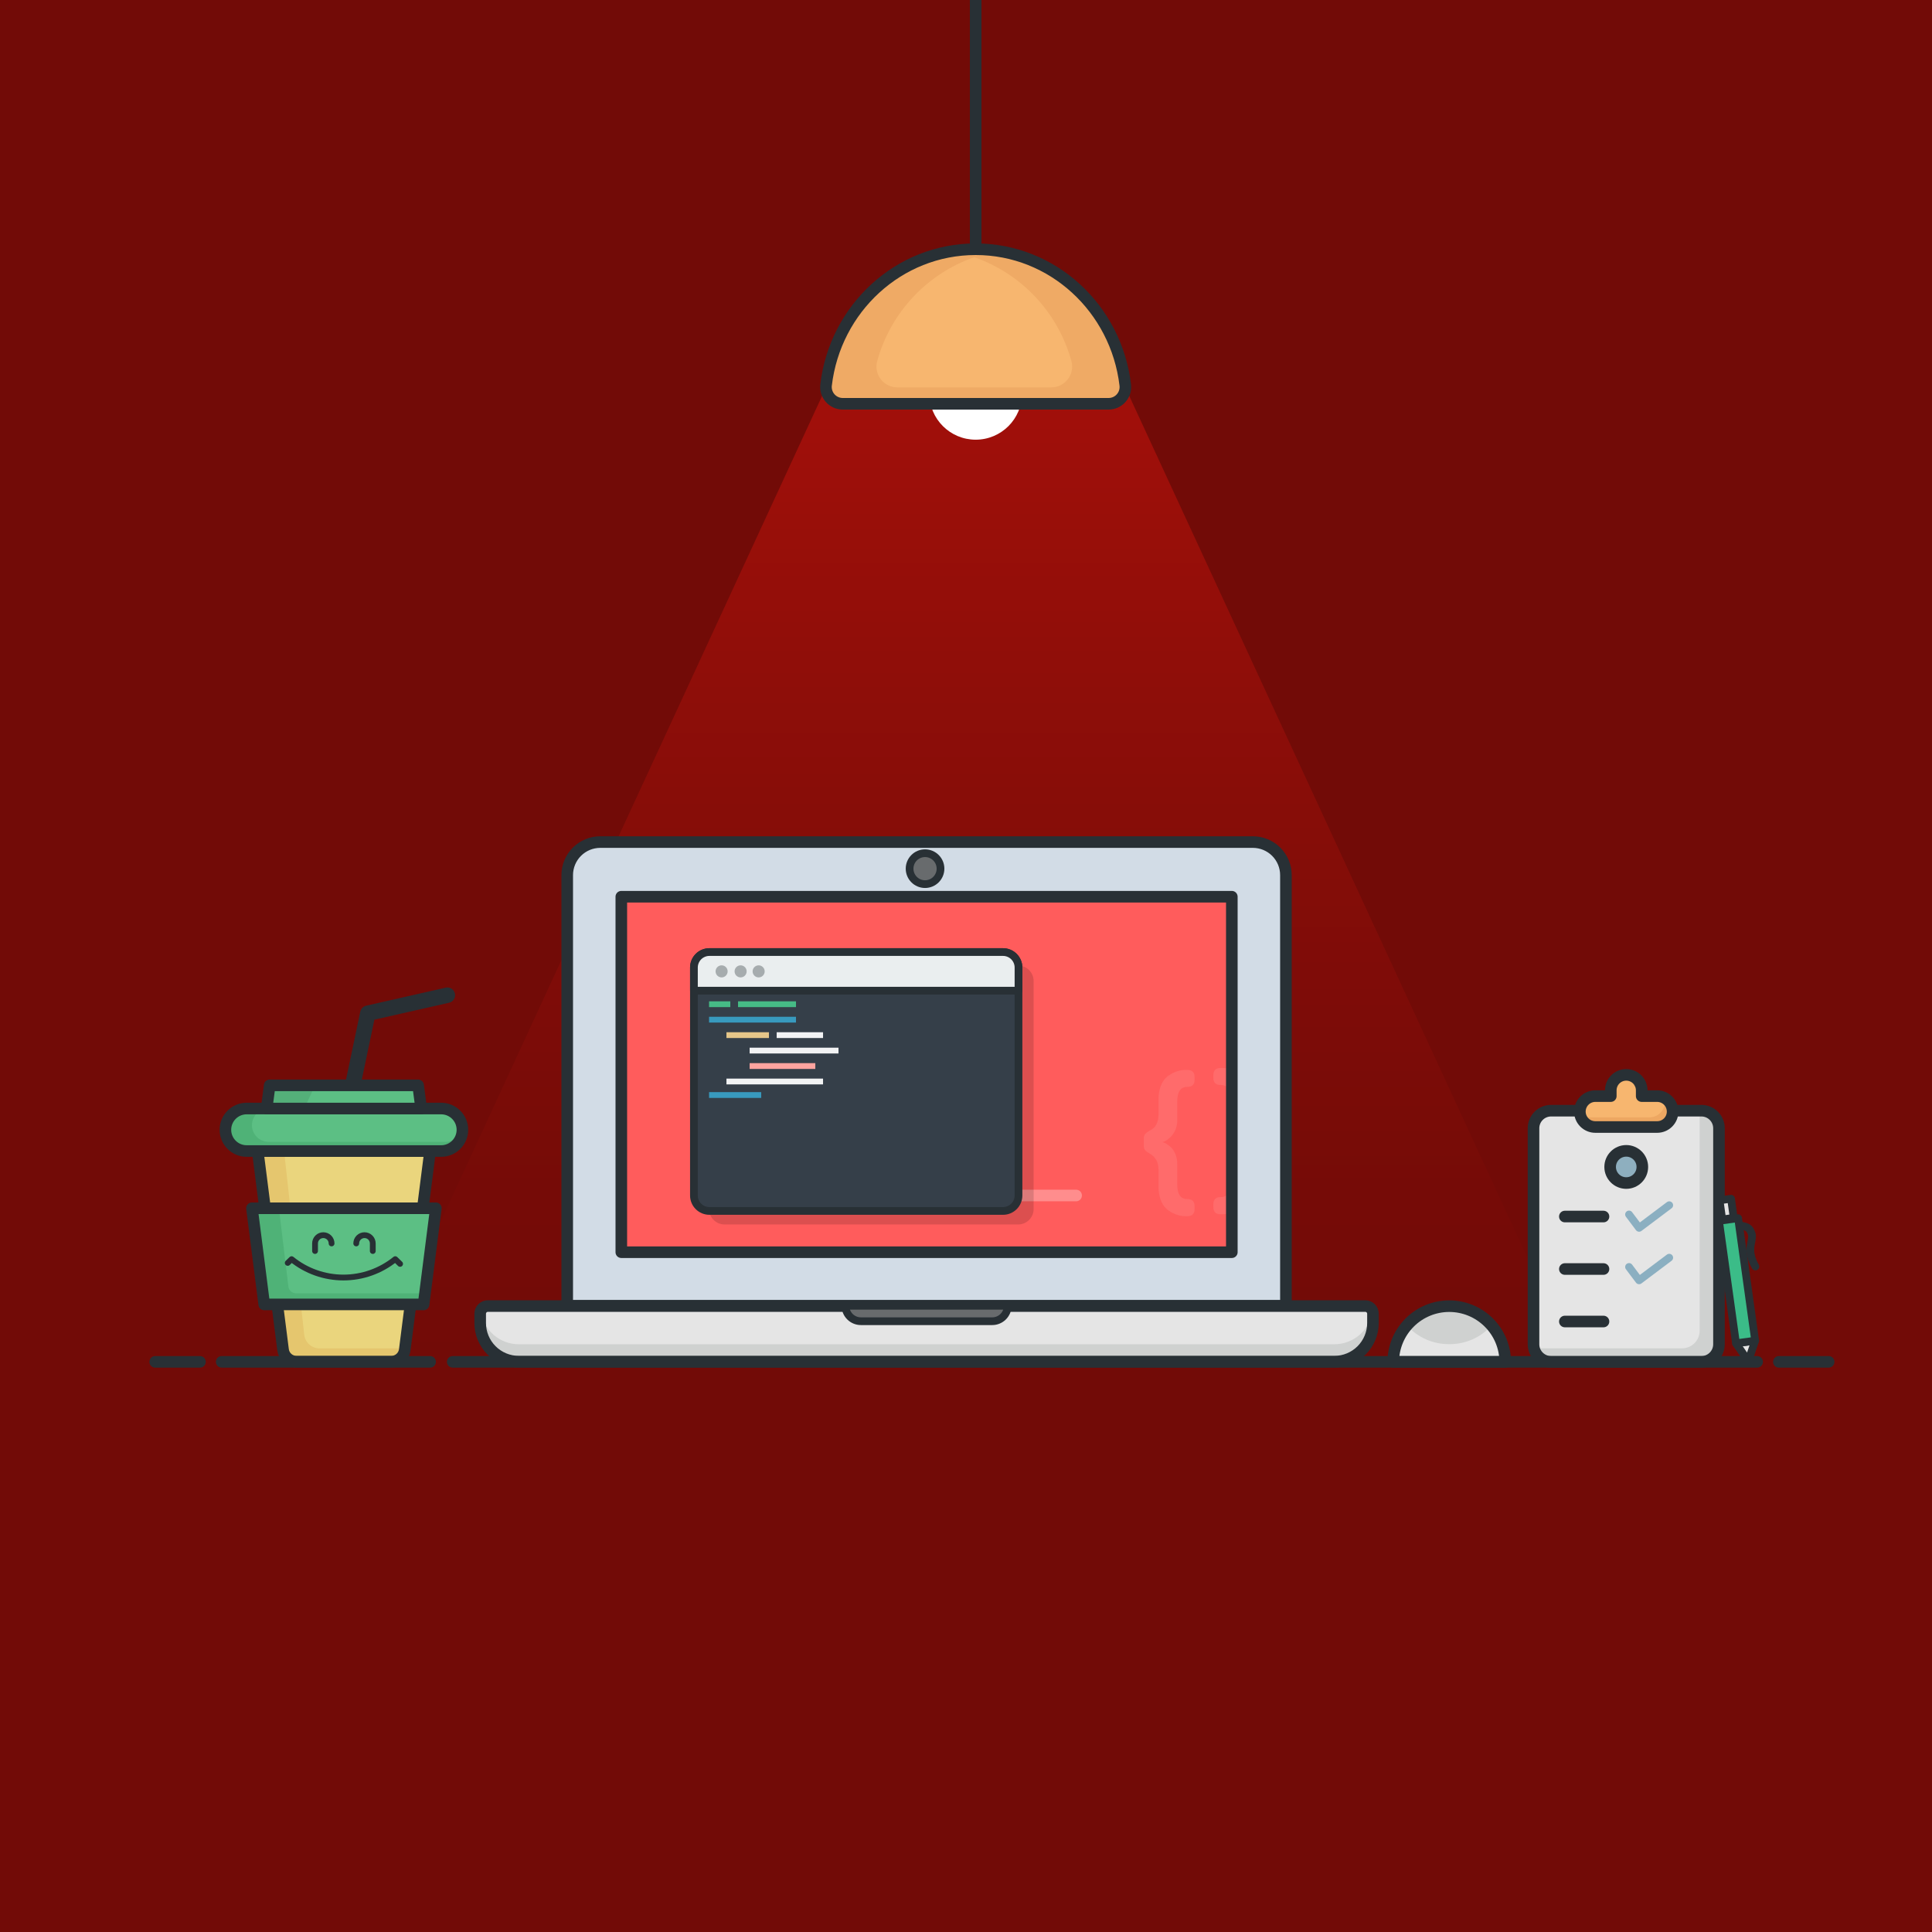
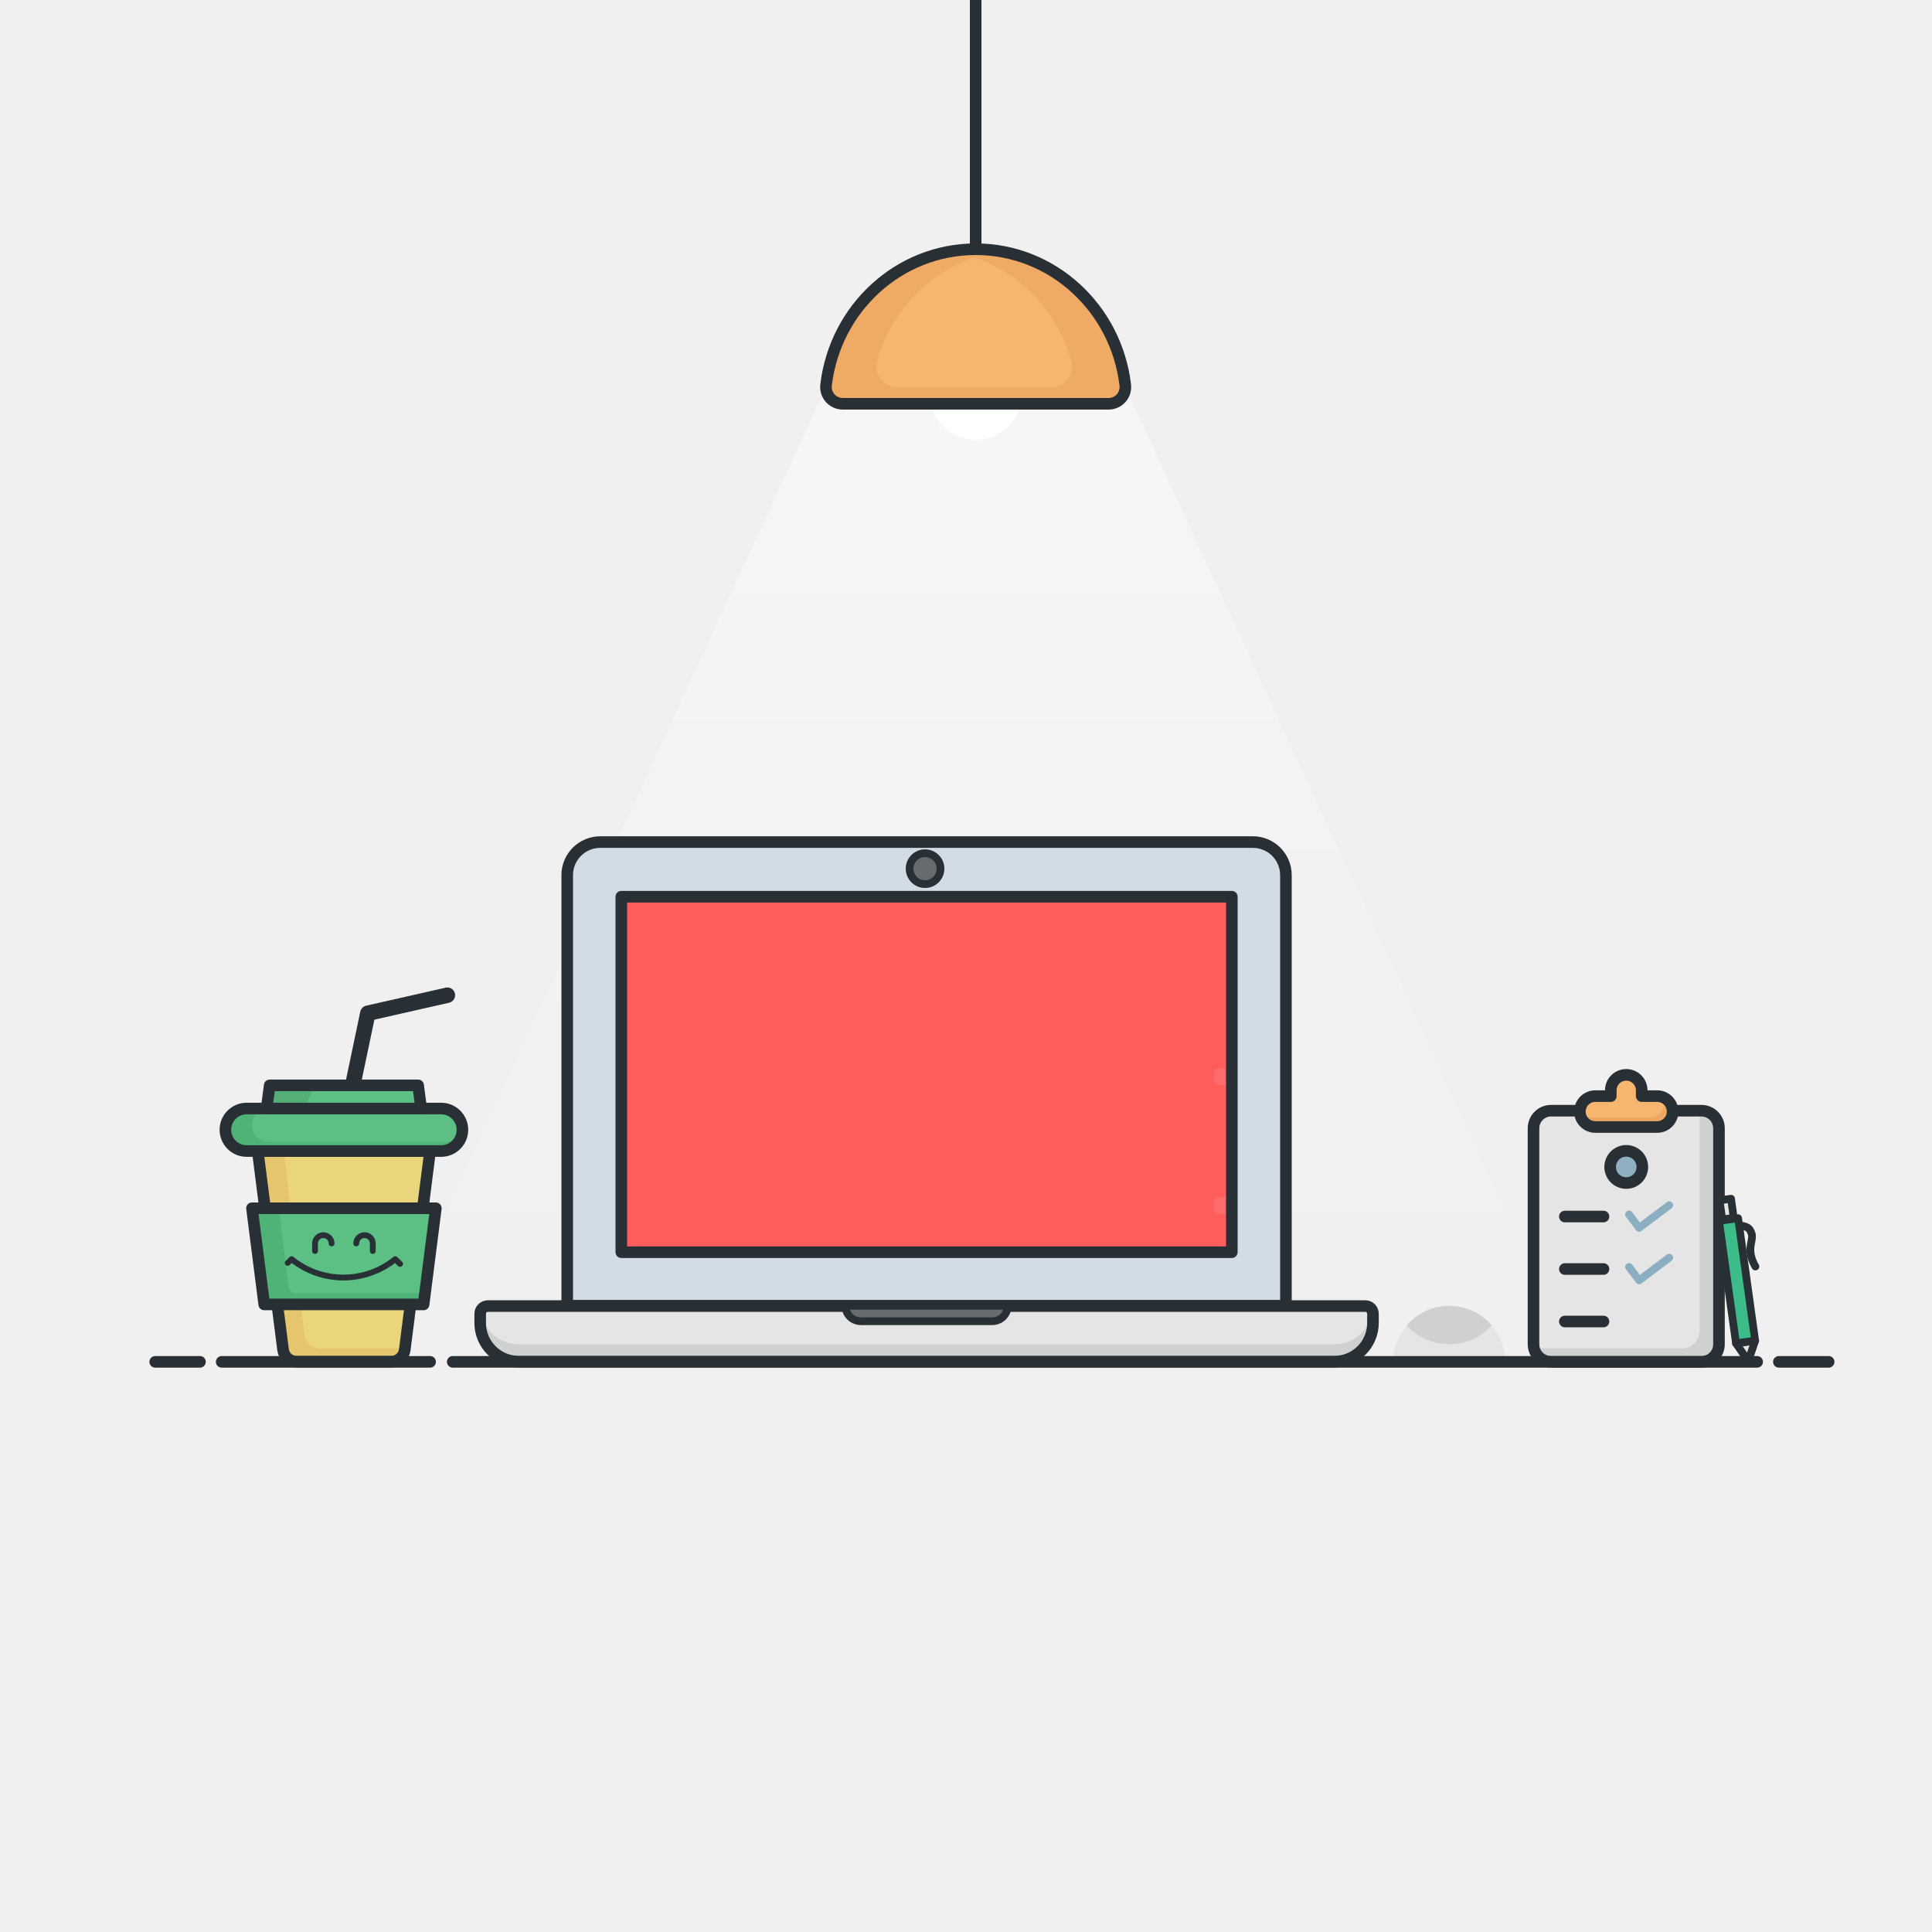
<svg xmlns="http://www.w3.org/2000/svg" width="1000" height="1000" viewBox="0 0 1000 1000" fill="none">
-   <g clip-path="url(#clip0_9_4537)">
-     <path d="M1000 0H0V1000H1000V0Z" fill="#720b07" />
-     <path style="mix-blend-mode:overlay" opacity="0.43" d="M813.971 701.562H196.043L427.014 201.676H583L813.971 701.562Z" fill="url(#paint0_linear_9_4537)" />
+   <g clip-path="url(#clip0_351_692)">
+     <path d="M1000 0H0V1000H1000V0Z" />
+     <path style="mix-blend-mode:overlay" opacity="0.43" d="M813.971 701.562H196.043L427.014 201.676H583L813.971 701.562Z" fill="url(#paint0_linear_351_692)" />
    <path d="M182.562 561.774L190.394 524.448L231.562 515.115" stroke="#283035" stroke-width="8" stroke-linecap="round" stroke-linejoin="round" />
-     <path d="M153.455 704.786H202.555C204.258 704.787 205.903 704.166 207.181 703.04C208.46 701.914 209.284 700.361 209.499 698.672L222.614 595.771H133.4L146.516 698.672C146.731 700.36 147.555 701.913 148.832 703.038C150.109 704.164 151.753 704.785 153.455 704.786Z" fill="#EAD57D" />
+     <path d="M153.455 704.786H202.555C204.258 704.787 205.903 704.166 207.181 703.04C208.46 701.914 209.284 700.361 209.499 698.672L222.614 595.771H133.4L146.516 698.672C146.731 700.36 147.554 701.913 148.832 703.038C150.109 704.164 151.753 704.785 153.455 704.786V704.786Z" fill="#EAD57D" />
    <path d="M147.048 595.774L157.454 690.808C157.668 692.763 158.596 694.571 160.061 695.883C161.525 697.196 163.422 697.922 165.389 697.922H209.6L209.505 698.672C209.29 700.362 208.466 701.915 207.187 703.041C205.909 704.167 204.264 704.787 202.561 704.787H153.461C151.758 704.787 150.113 704.166 148.835 703.04C147.557 701.915 146.733 700.362 146.518 698.672L133.4 595.774H147.048Z" fill="#E5C66E" />
-     <path d="M153.455 704.786H202.555C204.258 704.787 205.903 704.166 207.181 703.04C208.46 701.914 209.284 700.361 209.499 698.672L222.614 595.771H133.4L146.516 698.672C146.731 700.36 147.555 701.913 148.832 703.038C150.109 704.164 151.753 704.785 153.455 704.786V704.786Z" stroke="#283035" stroke-width="6" stroke-linecap="round" stroke-linejoin="round" />
+     <path d="M153.455 704.786H202.555C204.258 704.787 205.903 704.166 207.181 703.04C208.46 701.914 209.284 700.361 209.499 698.672L222.614 595.771H133.4L146.516 698.672C146.731 700.36 147.554 701.913 148.832 703.038C150.109 704.164 151.753 704.785 153.455 704.786V704.786Z" stroke="#283035" stroke-width="6" stroke-linecap="round" stroke-linejoin="round" />
    <path d="M219.25 675.164L225.593 625.396H130.42L136.763 675.164H219.25Z" fill="#5CBF84" />
    <path d="M219.25 675.164L225.593 625.396H130.42L136.763 675.164H219.25Z" fill="#4FB277" />
    <path d="M218.856 669.414L224.175 625.396H144.367L149.267 665.921C149.384 666.884 149.849 667.771 150.575 668.414C151.301 669.058 152.238 669.413 153.208 669.414H218.856Z" fill="#5CBF84" />
    <path d="M219.25 675.164L225.593 625.396H130.42L136.763 675.164H219.25Z" stroke="#283035" stroke-width="6" stroke-linecap="round" stroke-linejoin="round" />
    <path d="M127.668 595.773H228.346C234.421 595.773 239.346 590.849 239.346 584.773C239.346 578.698 234.421 573.773 228.346 573.773H127.668C121.593 573.773 116.668 578.698 116.668 584.773C116.668 590.849 121.593 595.773 127.668 595.773Z" fill="#5CBF84" />
    <path d="M127.668 595.773H228.346C234.421 595.773 239.346 590.849 239.346 584.773C239.346 578.698 234.421 573.773 228.346 573.773H127.668C121.593 573.773 116.668 578.698 116.668 584.773C116.668 590.849 121.593 595.773 127.668 595.773Z" fill="#4FB277" />
    <path d="M139.044 591.023H230.72C235.483 591.023 239.345 587.162 239.345 582.398C239.345 577.635 235.483 573.773 230.72 573.773H139.044C134.281 573.773 130.419 577.635 130.419 582.398C130.419 587.162 134.281 591.023 139.044 591.023Z" fill="#5CBF84" />
    <path d="M127.668 595.773H228.346C234.421 595.773 239.346 590.849 239.346 584.773C239.346 578.698 234.421 573.773 228.346 573.773H127.668C121.593 573.773 116.668 578.698 116.668 584.773C116.668 590.849 121.593 595.773 127.668 595.773Z" stroke="#283035" stroke-width="6" stroke-linecap="round" stroke-linejoin="round" />
    <path d="M138.006 573.774H218.006L216.423 561.774H139.59L138.006 573.774Z" fill="#5CBF84" />
    <path d="M139.59 561.774H163.062L157.506 573.774H138.006L139.59 561.774Z" fill="#54AF79" />
    <path d="M138.006 573.774H218.006L216.423 561.774H139.59L138.006 573.774Z" stroke="#283035" stroke-width="6" stroke-linecap="round" stroke-linejoin="round" />
-     <path d="M310.7 435.853H648.478C653.017 435.853 657.369 437.656 660.579 440.865C663.788 444.074 665.591 448.427 665.591 452.966V675.853H293.591V452.965C293.591 448.427 295.394 444.075 298.602 440.866C301.811 437.657 306.162 435.854 310.7 435.853Z" fill="#D2DCE6" />
+     <path d="M310.7 435.853H648.478C653.017 435.853 657.369 437.656 660.579 440.865C663.788 444.074 665.591 448.427 665.591 452.966V675.853H293.591V452.965C293.591 448.427 295.394 444.075 298.602 440.866C301.811 437.657 306.162 435.854 310.7 435.853V435.853Z" fill="#D2DCE6" />
    <path d="M310.7 435.853H648.478C653.017 435.853 657.369 437.656 660.579 440.865C663.788 444.074 665.591 448.427 665.591 452.966V675.853H293.591V452.965C293.591 448.427 295.394 444.075 298.602 440.866C301.811 437.657 306.162 435.854 310.7 435.853V435.853Z" stroke="#283035" stroke-width="6" stroke-linecap="round" stroke-linejoin="round" />
    <path d="M637.591 648.136V464.136H321.591V648.136H637.591Z" fill="#FF5C5C" />
-     <path opacity="0.3" d="M505.007 618.781H557.007" stroke="white" stroke-width="6" stroke-linecap="round" stroke-linejoin="round" />
    <g opacity="0.3">
      <path opacity="0.3" d="M631.78 561.585C632.781 561.522 633.774 561.798 634.599 562.368C635.423 562.938 636.032 563.77 636.327 564.728V553.273C635.229 552.952 634.091 552.787 632.947 552.781H631.78C629.264 552.781 628.006 554.039 628.007 556.554V557.9C628.007 560.327 629.264 561.585 631.78 561.585Z" fill="white" />
      <path opacity="0.3" d="M636.327 616.494C636.027 617.448 635.416 618.273 634.592 618.838C633.767 619.404 632.778 619.677 631.78 619.614C629.264 619.614 628.006 620.871 628.007 623.386V624.734C628.007 627.249 629.265 628.506 631.78 628.507H632.947C634.091 628.502 635.229 628.336 636.327 628.015V616.494Z" fill="white" />
    </g>
    <path d="M637.591 648.136V464.136H321.591V648.136H637.591Z" stroke="#283035" stroke-width="6" stroke-linecap="round" stroke-linejoin="round" />
    <path d="M252.543 676H706.643C707.704 676 708.721 676.421 709.471 677.172C710.222 677.922 710.643 678.939 710.643 680V684.791C710.643 690.095 708.536 695.182 704.785 698.933C701.034 702.684 695.947 704.791 690.643 704.791H268.543C263.239 704.791 258.152 702.684 254.401 698.933C250.65 695.182 248.543 690.095 248.543 684.791V680C248.543 678.939 248.964 677.922 249.715 677.172C250.465 676.421 251.482 676 252.543 676Z" fill="#E5E5E5" />
-     <path d="M690.639 695.787H268.539C263.743 695.784 259.108 694.056 255.48 690.919C251.852 687.782 249.474 683.445 248.778 678.7C248.627 679.117 248.548 679.557 248.543 680V684.791C248.543 690.096 250.65 695.183 254.401 698.933C258.152 702.684 263.239 704.791 268.543 704.791H690.643C695.947 704.791 701.034 702.684 704.785 698.933C708.536 695.183 710.643 690.096 710.643 684.791V680C710.638 679.557 710.559 679.117 710.408 678.7C709.712 683.447 707.332 687.785 703.703 690.922C700.073 694.059 695.436 695.786 690.639 695.787Z" fill="#CFD1D0" />
+     <path d="M690.639 695.787H268.539C263.743 695.784 259.108 694.056 255.48 690.919C251.852 687.782 249.474 683.445 248.778 678.7C248.627 679.117 248.548 679.557 248.543 680V684.791C248.543 690.096 250.65 695.183 254.401 698.933C258.152 702.684 263.239 704.791 268.543 704.791H690.643C695.947 704.791 701.034 702.684 704.785 698.933C708.536 695.183 710.643 690.096 710.643 684.791V680C710.638 679.557 710.559 679.117 710.408 678.7C709.712 683.447 707.332 687.785 703.703 690.922C700.073 694.059 695.436 695.786 690.639 695.787V695.787Z" fill="#CFD1D0" />
    <path d="M252.543 676H706.643C707.704 676 708.721 676.421 709.471 677.172C710.222 677.922 710.643 678.939 710.643 680V684.791C710.643 690.095 708.536 695.182 704.785 698.933C701.034 702.684 695.947 704.791 690.643 704.791H268.543C263.239 704.791 258.152 702.684 254.401 698.933C250.65 695.182 248.543 690.095 248.543 684.791V680C248.543 678.939 248.964 677.922 249.715 677.172C250.465 676.421 251.482 676 252.543 676Z" stroke="#283035" stroke-width="6" stroke-linecap="round" stroke-linejoin="round" />
    <path d="M437.591 675.854H521.591C521.591 677.975 520.748 680.01 519.248 681.51C517.748 683.011 515.713 683.854 513.591 683.854H445.591C443.469 683.854 441.434 683.011 439.934 681.51C438.434 680.01 437.591 677.975 437.591 675.854Z" fill="#686B6D" />
    <path d="M437.591 675.854H521.591C521.591 677.975 520.748 680.01 519.248 681.51C517.748 683.011 515.713 683.854 513.591 683.854H445.591C443.469 683.854 441.434 683.011 439.934 681.51C438.434 680.01 437.591 677.975 437.591 675.854Z" stroke="#283035" stroke-width="4" stroke-linecap="round" stroke-linejoin="round" />
    <path d="M478.804 457.619C483.222 457.619 486.804 454.037 486.804 449.619C486.804 445.201 483.222 441.619 478.804 441.619C474.386 441.619 470.804 445.201 470.804 449.619C470.804 454.037 474.386 457.619 478.804 457.619Z" fill="#686B6D" />
    <path d="M478.804 457.619C483.222 457.619 486.804 454.037 486.804 449.619C486.804 445.201 483.222 441.619 478.804 441.619C474.386 441.619 470.804 445.201 470.804 449.619C470.804 454.037 474.386 457.619 478.804 457.619Z" stroke="#283035" stroke-width="4" stroke-linecap="round" stroke-linejoin="round" />
-     <path d="M721.134 704.886C721.179 697.227 724.253 689.897 729.685 684.497C735.116 679.097 742.464 676.066 750.123 676.066C757.783 676.066 765.131 679.097 770.562 684.497C775.994 689.897 779.068 697.227 779.113 704.886H721.134Z" fill="#E5E5E5" />
-     <path d="M750.124 695.729C754.27 695.769 758.376 694.92 762.166 693.241C765.957 691.562 769.344 689.09 772.1 685.993C769.381 682.826 766.009 680.285 762.216 678.542C758.423 676.8 754.298 675.897 750.123 675.897C745.949 675.897 741.824 676.8 738.031 678.542C734.238 680.285 730.866 682.826 728.147 685.993C730.903 689.091 734.29 691.562 738.081 693.241C741.872 694.921 745.978 695.769 750.124 695.729Z" fill="#CFD1D0" />
-     <path d="M721.134 704.886C721.179 697.227 724.253 689.897 729.685 684.497C735.116 679.097 742.464 676.066 750.123 676.066C757.783 676.066 765.131 679.097 770.562 684.497C775.994 689.897 779.068 697.227 779.113 704.886H721.134Z" stroke="#283035" stroke-width="6" stroke-linecap="round" stroke-linejoin="round" />
-     <g style="mix-blend-mode:multiply" opacity="0.14">
-       <path d="M526.999 499.781H375.015C370.592 499.781 367.007 503.367 367.007 507.789V625.773C367.007 630.196 370.592 633.781 375.015 633.781H526.999C531.422 633.781 535.007 630.196 535.007 625.773V507.789C535.007 503.367 531.422 499.781 526.999 499.781Z" fill="black" />
-     </g>
-     <path d="M519.166 492.781H367.182C362.759 492.781 359.174 496.367 359.174 500.789V618.773C359.174 623.196 362.759 626.781 367.182 626.781H519.166C523.589 626.781 527.174 623.196 527.174 618.773V500.789C527.174 496.367 523.589 492.781 519.166 492.781Z" fill="#353F49" />
-     <path d="M519.166 492.781H367.182C362.759 492.781 359.174 496.367 359.174 500.789V618.773C359.174 623.196 362.759 626.781 367.182 626.781H519.166C523.589 626.781 527.174 623.196 527.174 618.773V500.789C527.174 496.367 523.589 492.781 519.166 492.781Z" stroke="#283035" stroke-width="4" stroke-linecap="round" stroke-linejoin="round" />
-     <path d="M367.181 492.781H519.166C521.29 492.781 523.327 493.625 524.829 495.127C526.33 496.629 527.174 498.665 527.174 500.789V512.781H359.174V500.789C359.174 498.666 360.018 496.629 361.519 495.127C363.021 493.625 365.057 492.782 367.181 492.781Z" fill="#EAEEEF" />
-     <path d="M367.181 492.781H519.166C521.29 492.781 523.327 493.625 524.829 495.127C526.33 496.629 527.174 498.665 527.174 500.789V512.781H359.174V500.789C359.174 498.666 360.018 496.629 361.519 495.127C363.021 493.625 365.057 492.782 367.181 492.781Z" stroke="#283035" stroke-width="4" stroke-linecap="round" stroke-linejoin="round" />
-     <path opacity="0.35" d="M373.507 505.906C375.233 505.906 376.632 504.507 376.632 502.781C376.632 501.055 375.233 499.656 373.507 499.656C371.781 499.656 370.382 501.055 370.382 502.781C370.382 504.507 371.781 505.906 373.507 505.906Z" fill="#283035" />
-     <path opacity="0.35" d="M383.34 505.906C385.066 505.906 386.465 504.507 386.465 502.781C386.465 501.055 385.066 499.656 383.34 499.656C381.614 499.656 380.215 501.055 380.215 502.781C380.215 504.507 381.614 505.906 383.34 505.906Z" fill="#283035" />
-     <path opacity="0.35" d="M392.674 505.906C394.4 505.906 395.799 504.507 395.799 502.781C395.799 501.055 394.4 499.656 392.674 499.656C390.948 499.656 389.549 501.055 389.549 502.781C389.549 504.507 390.948 505.906 392.674 505.906Z" fill="#283035" />
-     <path d="M367.007 519.781H378.007" stroke="#46BB86" stroke-width="3" stroke-miterlimit="10" />
-     <path d="M382.007 519.781H412.007" stroke="#46BB86" stroke-width="3" stroke-miterlimit="10" />
-     <path d="M367.007 527.781H412.007" stroke="#389ABE" stroke-width="3" stroke-miterlimit="10" />
-     <path d="M376.007 535.781H398.007" stroke="#E5C689" stroke-width="3" stroke-miterlimit="10" />
-     <path d="M402.007 535.781H426.007" stroke="#F2F3F4" stroke-width="3" stroke-miterlimit="10" />
-     <path d="M388.007 543.781H434.007" stroke="#F2F3F4" stroke-width="3" stroke-miterlimit="10" />
-     <path d="M388.007 551.781H422.007" stroke="#FFA49F" stroke-width="3" stroke-miterlimit="10" />
-     <path d="M376.007 559.781H426.007" stroke="#F2F3F4" stroke-width="3" stroke-miterlimit="10" />
-     <path d="M367.007 566.781H394.007" stroke="#389ABE" stroke-width="3" stroke-miterlimit="10" />
-     <g opacity="0.3">
-       <path opacity="0.3" d="M599.643 605.522C599.643 601.57 598.115 598.786 595.061 597.079C592.905 595.911 592.007 595.012 592.007 592.947V589.447C592.007 587.022 593.085 586.483 594.971 585.225C598.115 583.878 599.643 581.004 599.643 576.692V569.056C599.643 562.948 601.888 558.456 605.122 556.57C607.541 554.845 610.417 553.876 613.386 553.785H614.554C617.069 553.785 618.326 555.043 618.327 557.558V558.9C618.327 561.325 617.069 562.583 614.554 562.583C611.054 562.583 609.344 565.098 609.344 570.218V579.65C609.433 581.94 608.862 584.207 607.7 586.182C606.538 588.157 604.832 589.756 602.787 590.789L601.978 591.058V591.238C602.9 591.51 603.756 591.969 604.493 592.586C606.739 593.932 609.344 597.077 609.344 602.556V613.066C609.344 618.096 611.051 620.612 614.554 620.612C617.069 620.612 618.326 621.869 618.327 624.384V625.732C618.327 628.247 617.069 629.505 614.554 629.505H613.386C610.417 629.415 607.541 628.445 605.122 626.72C601.888 624.834 599.643 620.253 599.643 614.234V605.522Z" fill="white" />
-     </g>
-     <path d="M148.923 653.683L150.923 651.737C158.512 657.889 167.985 661.246 177.755 661.246C187.525 661.246 196.998 657.889 204.587 651.737L207.087 654.181" stroke="#283035" stroke-width="3" stroke-linecap="round" stroke-linejoin="round" />
+     <path d="M721.134 704.886C721.179 697.227 724.253 689.897 729.685 684.497C735.117 679.097 742.464 676.066 750.124 676.066C757.783 676.066 765.131 679.097 770.562 684.497C775.994 689.897 779.068 697.227 779.113 704.886H721.134Z" fill="#E5E5E5" />
+     <path d="M750.124 695.729C754.27 695.769 758.376 694.92 762.166 693.241C765.957 691.562 769.344 689.09 772.1 685.993C769.381 682.826 766.009 680.285 762.216 678.542C758.423 676.8 754.298 675.897 750.123 675.897C745.949 675.897 741.824 676.8 738.031 678.542C734.238 680.285 730.866 682.826 728.147 685.993C730.903 689.091 734.29 691.562 738.081 693.241C741.872 694.921 745.978 695.769 750.124 695.729V695.729Z" fill="#CFD1D0" />
+     <path d="M148.923 653.683L150.923 651.737C158.512 657.889 167.985 661.246 177.755 661.246C187.524 661.246 196.997 657.889 204.587 651.737L207.087 654.181" stroke="#283035" stroke-width="3" stroke-linecap="round" stroke-linejoin="round" />
    <path d="M171.624 643.6C171.624 642.465 171.173 641.376 170.37 640.573C169.567 639.77 168.478 639.319 167.343 639.319V639.319C166.208 639.319 165.119 639.77 164.316 640.573C163.513 641.376 163.062 642.465 163.062 643.6V647.521" stroke="#283035" stroke-width="3" stroke-linecap="round" stroke-linejoin="round" />
    <path d="M184.388 643.6C184.388 642.465 184.839 641.376 185.642 640.573C186.445 639.77 187.534 639.319 188.669 639.319V639.319C189.804 639.319 190.893 639.77 191.696 640.573C192.499 641.376 192.95 642.465 192.95 643.6V647.521" stroke="#283035" stroke-width="3" stroke-linecap="round" stroke-linejoin="round" />
    <path d="M908.467 693.92L898.562 695.298L904.893 704.513L908.467 693.92Z" fill="#E5E5E5" />
    <path d="M908.467 693.92L898.562 695.298L904.893 704.513L908.467 693.92Z" stroke="#283035" stroke-width="4" stroke-linecap="round" stroke-linejoin="round" />
    <path d="M880.641 574.886H802.841C797.815 574.886 793.741 578.96 793.741 583.986V695.786C793.741 700.812 797.815 704.886 802.841 704.886H880.641C885.667 704.886 889.741 700.812 889.741 695.786V583.986C889.741 578.96 885.667 574.886 880.641 574.886Z" fill="#E5E5E5" />
-     <path d="M880.641 574.886H879.488C879.654 575.574 879.739 576.278 879.741 576.986V688.786C879.741 691.199 878.782 693.514 877.076 695.22C875.369 696.927 873.054 697.886 870.641 697.886H794C794.472 699.878 795.603 701.652 797.208 702.922C798.813 704.192 800.8 704.884 802.847 704.886H880.647C883.06 704.886 885.375 703.927 887.082 702.22C888.788 700.514 889.747 698.199 889.747 695.786V583.986C889.747 582.79 889.511 581.606 889.054 580.502C888.596 579.398 887.925 578.394 887.08 577.549C886.234 576.704 885.23 576.034 884.125 575.577C883.02 575.12 881.837 574.885 880.641 574.886Z" fill="#CFD1D0" />
+     <path d="M880.641 574.886H879.488C879.654 575.574 879.739 576.278 879.741 576.986V688.786C879.741 691.199 878.782 693.514 877.076 695.22C875.369 696.927 873.054 697.886 870.641 697.886H794C794.472 699.878 795.603 701.652 797.208 702.922C798.813 704.192 800.8 704.884 802.847 704.886H880.647C883.06 704.886 885.375 703.927 887.082 702.22C888.788 700.514 889.747 698.199 889.747 695.786V583.986C889.747 582.79 889.511 581.606 889.054 580.502C888.596 579.398 887.925 578.394 887.08 577.549C886.234 576.704 885.23 576.034 884.125 575.577C883.02 575.12 881.837 574.885 880.641 574.886V574.886Z" fill="#CFD1D0" />
    <path d="M880.641 574.886H802.841C797.815 574.886 793.741 578.96 793.741 583.986V695.786C793.741 700.812 797.815 704.886 802.841 704.886H880.641C885.667 704.886 889.741 700.812 889.741 695.786V583.986C889.741 578.96 885.667 574.886 880.641 574.886Z" stroke="#283035" stroke-width="6" stroke-linecap="round" stroke-linejoin="round" />
-     <path d="M857.741 567.342H849.741V564.342C849.741 562.22 848.898 560.185 847.398 558.685C845.898 557.185 843.863 556.342 841.741 556.342C839.619 556.342 837.584 557.185 836.084 558.685C834.584 560.185 833.741 562.22 833.741 564.342V567.342H825.741C823.619 567.342 821.584 568.185 820.084 569.685C818.584 571.185 817.741 573.22 817.741 575.342C817.741 577.464 818.584 579.498 820.084 580.999C821.584 582.499 823.619 583.342 825.741 583.342H857.741C859.863 583.342 861.898 582.499 863.398 580.999C864.898 579.498 865.741 577.464 865.741 575.342C865.741 573.22 864.898 571.185 863.398 569.685C861.898 568.185 859.863 567.342 857.741 567.342Z" fill="#F7B66F" />
-     <path d="M861.458 568.262C861.783 569.447 861.829 570.691 861.593 571.898C861.357 573.104 860.846 574.239 860.099 575.215C859.352 576.191 858.389 576.981 857.286 577.523C856.183 578.066 854.97 578.346 853.741 578.342H821.741C820.446 578.342 819.17 578.027 818.024 577.423C818.481 579.12 819.485 580.62 820.88 581.69C822.275 582.759 823.983 583.34 825.741 583.342H857.741C859.528 583.34 861.264 582.74 862.67 581.637C864.076 580.534 865.073 578.992 865.501 577.256C865.929 575.521 865.763 573.692 865.03 572.062C864.297 570.432 863.04 569.094 861.458 568.262Z" fill="#EDA762" />
-     <path d="M845.741 559.342V562.342H849.479C849.2 561.261 848.698 560.251 848.006 559.376C847.313 558.502 846.445 557.781 845.458 557.262C845.644 557.94 845.739 558.639 845.741 559.342Z" fill="#EDA762" />
-     <path d="M857.741 567.342H849.741V564.342C849.741 562.22 848.898 560.185 847.398 558.685C845.898 557.185 843.863 556.342 841.741 556.342C839.619 556.342 837.584 557.185 836.084 558.685C834.584 560.185 833.741 562.22 833.741 564.342V567.342H825.741C823.619 567.342 821.584 568.185 820.084 569.685C818.584 571.185 817.741 573.22 817.741 575.342C817.741 577.464 818.584 579.498 820.084 580.999C821.584 582.499 823.619 583.342 825.741 583.342H857.741C859.863 583.342 861.898 582.499 863.398 580.999C864.898 579.498 865.741 577.464 865.741 575.342C865.741 573.22 864.898 571.185 863.398 569.685C861.898 568.185 859.863 567.342 857.741 567.342Z" stroke="#283035" stroke-width="6" stroke-linecap="round" stroke-linejoin="round" />
+     <path d="M857.741 567.342H849.741V564.342C849.741 562.22 848.898 560.185 847.398 558.685C845.897 557.185 843.863 556.342 841.741 556.342C839.619 556.342 837.584 557.185 836.084 558.685C834.584 560.185 833.741 562.22 833.741 564.342V567.342H825.741C823.619 567.342 821.584 568.185 820.084 569.685C818.584 571.185 817.741 573.22 817.741 575.342C817.741 577.464 818.584 579.498 820.084 580.999C821.584 582.499 823.619 583.342 825.741 583.342H857.741C859.863 583.342 861.897 582.499 863.398 580.999C864.898 579.498 865.741 577.464 865.741 575.342C865.741 573.22 864.898 571.185 863.398 569.685C861.897 568.185 859.863 567.342 857.741 567.342Z" fill="#F7B66F" />
+     <path d="M861.458 568.262C861.783 569.447 861.829 570.691 861.593 571.898C861.357 573.104 860.846 574.239 860.099 575.215C859.352 576.191 858.389 576.981 857.286 577.523C856.183 578.066 854.97 578.346 853.741 578.342H821.741C820.446 578.342 819.17 578.027 818.024 577.423C818.481 579.12 819.485 580.62 820.88 581.69C822.275 582.759 823.983 583.34 825.741 583.342H857.741C859.528 583.34 861.264 582.74 862.67 581.637C864.076 580.534 865.073 578.992 865.501 577.256C865.928 575.521 865.763 573.692 865.03 572.062C864.297 570.432 863.04 569.094 861.458 568.262Z" fill="#EDA762" />
+     <path d="M845.741 559.342V562.342H849.479C849.2 561.261 848.698 560.251 848.006 559.376C847.313 558.502 846.445 557.781 845.458 557.262C845.644 557.94 845.739 558.639 845.741 559.342V559.342Z" fill="#EDA762" />
+     <path d="M857.741 567.342H849.741V564.342C849.741 562.22 848.898 560.185 847.398 558.685C845.897 557.185 843.863 556.342 841.741 556.342C839.619 556.342 837.584 557.185 836.084 558.685C834.584 560.185 833.741 562.22 833.741 564.342V567.342H825.741C823.619 567.342 821.584 568.185 820.084 569.685C818.584 571.185 817.741 573.22 817.741 575.342C817.741 577.464 818.584 579.498 820.084 580.999C821.584 582.499 823.619 583.342 825.741 583.342H857.741C859.863 583.342 861.897 582.499 863.398 580.999C864.898 579.498 865.741 577.464 865.741 575.342C865.741 573.22 864.898 571.185 863.398 569.685C861.897 568.185 859.863 567.342 857.741 567.342Z" stroke="#283035" stroke-width="6" stroke-linecap="round" stroke-linejoin="round" />
    <path d="M841.741 612.342C846.343 612.342 850.074 608.611 850.074 604.009C850.074 599.407 846.343 595.676 841.741 595.676C837.139 595.676 833.408 599.407 833.408 604.009C833.408 608.611 837.139 612.342 841.741 612.342Z" fill="#8EAFBF" />
    <path d="M841.741 612.342C846.343 612.342 850.074 608.611 850.074 604.009C850.074 599.407 846.343 595.676 841.741 595.676C837.139 595.676 833.408 599.407 833.408 604.009C833.408 608.611 837.139 612.342 841.741 612.342Z" stroke="#283035" stroke-width="6" stroke-linecap="round" stroke-linejoin="round" />
    <path d="M809.964 629.676H829.964" stroke="#283035" stroke-width="6" stroke-linecap="round" stroke-linejoin="round" />
    <path d="M809.964 656.842H829.964" stroke="#283035" stroke-width="6" stroke-linecap="round" stroke-linejoin="round" />
    <path d="M809.964 684.009H829.964" stroke="#283035" stroke-width="6" stroke-linecap="round" stroke-linejoin="round" />
    <path d="M843.178 628.606L848.392 635.541L863.996 623.811" stroke="#8BAFC1" stroke-width="4" stroke-linecap="round" stroke-linejoin="round" />
    <path d="M843.178 655.772L848.392 662.708L863.996 650.977" stroke="#8BAFC1" stroke-width="4" stroke-linecap="round" stroke-linejoin="round" />
    <path d="M899.644 630.532L889.74 631.91L898.561 695.299L908.465 693.921L899.644 630.532Z" fill="#3BBC88" />
    <path d="M899.644 630.532L889.74 631.91L898.561 695.299L908.465 693.921L899.644 630.532Z" stroke="#283035" stroke-width="4" stroke-linecap="round" stroke-linejoin="round" />
    <path d="M895.986 620.463L890.046 621.291L891.426 631.191L897.366 630.363L895.986 620.463Z" fill="#E5E5E5" />
    <path d="M895.986 620.463L890.046 621.291L891.426 631.191L897.366 630.363L895.986 620.463Z" stroke="#283035" stroke-width="4" stroke-linecap="round" stroke-linejoin="round" />
    <path d="M908.6 655.545C907.48 653.7 906.686 651.676 906.253 649.561C905.148 644.128 907.876 641.022 906.401 637.93C905.813 636.697 905.528 635.013 901.111 634.375" stroke="#283035" stroke-width="4" stroke-linecap="round" stroke-linejoin="round" />
    <path d="M920.75 704.886H946.5" stroke="#283035" stroke-width="6" stroke-linecap="round" stroke-linejoin="round" />
    <path d="M234.333 704.886H909.5" stroke="#283035" stroke-width="6" stroke-linecap="round" stroke-linejoin="round" />
    <path d="M114.75 704.886H222.616" stroke="#283035" stroke-width="6" stroke-linecap="round" stroke-linejoin="round" />
    <path d="M80.333 704.886H103.5" stroke="#283035" stroke-width="6" stroke-linecap="round" stroke-linejoin="round" />
    <path d="M505.007 227.582C518.262 227.582 529.007 216.837 529.007 203.582C529.007 190.327 518.262 179.582 505.007 179.582C491.752 179.582 481.007 190.327 481.007 203.582C481.007 216.837 491.752 227.582 505.007 227.582Z" fill="white" />
-     <path d="M436.111 209C434.89 208.996 433.685 208.733 432.573 208.229C431.461 207.724 430.469 206.99 429.663 206.074C428.856 205.158 428.252 204.081 427.892 202.915C427.532 201.749 427.423 200.519 427.573 199.308C432.238 159.7 465.127 129 505.007 129C544.887 129 577.776 159.7 582.44 199.308C582.59 200.52 582.481 201.749 582.121 202.916C581.761 204.082 581.157 205.159 580.35 206.075C579.543 206.991 578.551 207.725 577.439 208.23C576.327 208.734 575.121 208.996 573.9 209H436.111Z" fill="#F7B66F" />
-     <path d="M517.007 129.944C516.749 129.903 516.488 129.874 516.229 129.836C515.32 129.702 514.406 129.581 513.487 129.479C513.069 129.432 512.65 129.394 512.23 129.354C511.468 129.282 510.705 129.217 509.941 129.173C509.497 129.147 509.056 129.114 508.611 129.093C507.416 129.037 506.211 129 505.011 129C503.811 129 502.611 129.036 501.423 129.093C500.874 129.119 500.329 129.162 499.783 129.199C499.193 129.24 498.603 129.282 498.016 129.337C497.296 129.402 496.58 129.48 495.866 129.566C495.517 129.608 495.166 129.655 494.822 129.702C458.798 134.525 430.495 164.538 427.31 201.951C427.231 202.845 427.338 203.746 427.626 204.597C427.914 205.447 428.375 206.229 428.98 206.891C429.586 207.554 430.322 208.084 431.144 208.447C431.965 208.81 432.852 208.998 433.75 209H576.268C577.158 209.003 578.039 208.821 578.856 208.466C579.672 208.112 580.407 207.592 581.012 206.94C581.618 206.287 582.082 205.517 582.376 204.676C582.669 203.836 582.785 202.944 582.717 202.056C579.629 165.22 552.2 135.518 517.007 129.944ZM454.031 186.929C457.433 174.568 463.78 163.216 472.53 153.846C481.28 144.476 492.172 137.368 504.271 133.129C516.381 137.359 527.284 144.464 536.044 153.835C544.804 163.206 551.159 174.562 554.565 186.929C554.997 188.527 555.055 190.204 554.733 191.828C554.412 193.452 553.72 194.981 552.711 196.294C551.702 197.607 550.404 198.67 548.918 199.399C547.431 200.129 545.797 200.505 544.141 200.5H464.456C462.8 200.506 461.165 200.129 459.679 199.4C458.192 198.67 456.894 197.608 455.885 196.295C454.876 194.981 454.184 193.453 453.862 191.829C453.541 190.204 453.599 188.527 454.031 186.929Z" fill="#EFAA65" />
+     <path d="M436.111 209C434.89 208.996 433.684 208.733 432.573 208.229C431.461 207.724 430.469 206.99 429.662 206.074C428.856 205.158 428.252 204.081 427.892 202.915C427.532 201.749 427.423 200.519 427.573 199.308C432.238 159.7 465.127 129 505.007 129C544.887 129 577.776 159.7 582.44 199.308C582.59 200.52 582.481 201.749 582.121 202.916C581.761 204.082 581.157 205.159 580.35 206.075C579.543 206.991 578.551 207.725 577.439 208.23C576.327 208.734 575.121 208.996 573.9 209H436.111Z" fill="#F7B66F" />
+     <path d="M517.007 129.944C516.749 129.903 516.488 129.874 516.229 129.836C515.32 129.702 514.406 129.581 513.487 129.479C513.069 129.432 512.65 129.394 512.23 129.354C511.468 129.282 510.705 129.217 509.941 129.173C509.497 129.147 509.056 129.114 508.611 129.093C507.416 129.037 506.211 129 505.011 129C503.811 129 502.611 129.036 501.423 129.093C500.874 129.119 500.329 129.162 499.783 129.199C499.193 129.24 498.603 129.282 498.016 129.337C497.296 129.402 496.58 129.48 495.866 129.566C495.517 129.608 495.166 129.655 494.822 129.702C458.798 134.525 430.495 164.538 427.31 201.951C427.231 202.845 427.338 203.746 427.626 204.597C427.913 205.447 428.375 206.229 428.98 206.891C429.586 207.554 430.322 208.084 431.143 208.447C431.965 208.81 432.852 208.998 433.75 209H576.268C577.158 209.003 578.039 208.821 578.856 208.466C579.672 208.112 580.407 207.592 581.012 206.94C581.618 206.287 582.082 205.517 582.376 204.676C582.669 203.836 582.785 202.944 582.717 202.056C579.629 165.22 552.2 135.518 517.007 129.944ZM454.031 186.929C457.432 174.568 463.78 163.216 472.53 153.846C481.28 144.476 492.172 137.368 504.271 133.129C516.381 137.359 527.284 144.464 536.044 153.835C544.804 163.206 551.159 174.562 554.565 186.929C554.997 188.527 555.055 190.204 554.733 191.828C554.411 193.452 553.719 194.981 552.711 196.294C551.702 197.607 550.404 198.67 548.918 199.399C547.431 200.129 545.797 200.505 544.141 200.5H464.456C462.8 200.506 461.165 200.129 459.678 199.4C458.192 198.67 456.894 197.608 455.885 196.295C454.876 194.981 454.184 193.453 453.862 191.829C453.541 190.204 453.598 188.527 454.031 186.929V186.929Z" fill="#EFAA65" />
    <path d="M436.178 209C434.949 208.997 433.734 208.732 432.614 208.225C431.494 207.717 430.495 206.978 429.682 206.055C428.869 205.133 428.262 204.049 427.899 202.874C427.536 201.699 427.427 200.461 427.578 199.241C432.275 159.661 465.15 129 505.007 129C544.864 129 577.739 159.661 582.432 199.241C582.583 200.461 582.474 201.699 582.111 202.874C581.749 204.049 581.141 205.133 580.328 206.056C579.515 206.978 578.516 207.718 577.396 208.225C576.276 208.733 575.061 208.997 573.832 209H436.178Z" stroke="#283035" stroke-width="6" stroke-linecap="round" stroke-linejoin="round" />
    <path d="M505.007 0V129" stroke="#283035" stroke-width="6" stroke-linejoin="round" />
  </g>
  <defs>
-     <linearGradient id="paint0_linear_9_4537" x1="505.007" y1="194.725" x2="505.007" y2="719.205" gradientUnits="userSpaceOnUse">
+     <linearGradient id="paint0_linear_351_692" x1="505.007" y1="194.725" x2="505.007" y2="719.205" gradientUnits="userSpaceOnUse">
      <stop stop-color="white" />
      <stop offset="0.093" stop-color="white" stop-opacity="0.864" />
      <stop offset="0.284" stop-color="white" stop-opacity="0.605" />
      <stop offset="0.466" stop-color="white" stop-opacity="0.389" />
      <stop offset="0.633" stop-color="white" stop-opacity="0.221" />
      <stop offset="0.784" stop-color="white" stop-opacity="0.1" />
      <stop offset="0.911" stop-color="white" stop-opacity="0.026" />
      <stop offset="1" stop-color="white" stop-opacity="0" />
    </linearGradient>
-     <clipPath id="clip0_9_4537">
+     <clipPath id="clip0_351_692">
      <rect width="1000" height="1000" fill="white" />
    </clipPath>
  </defs>
</svg>
